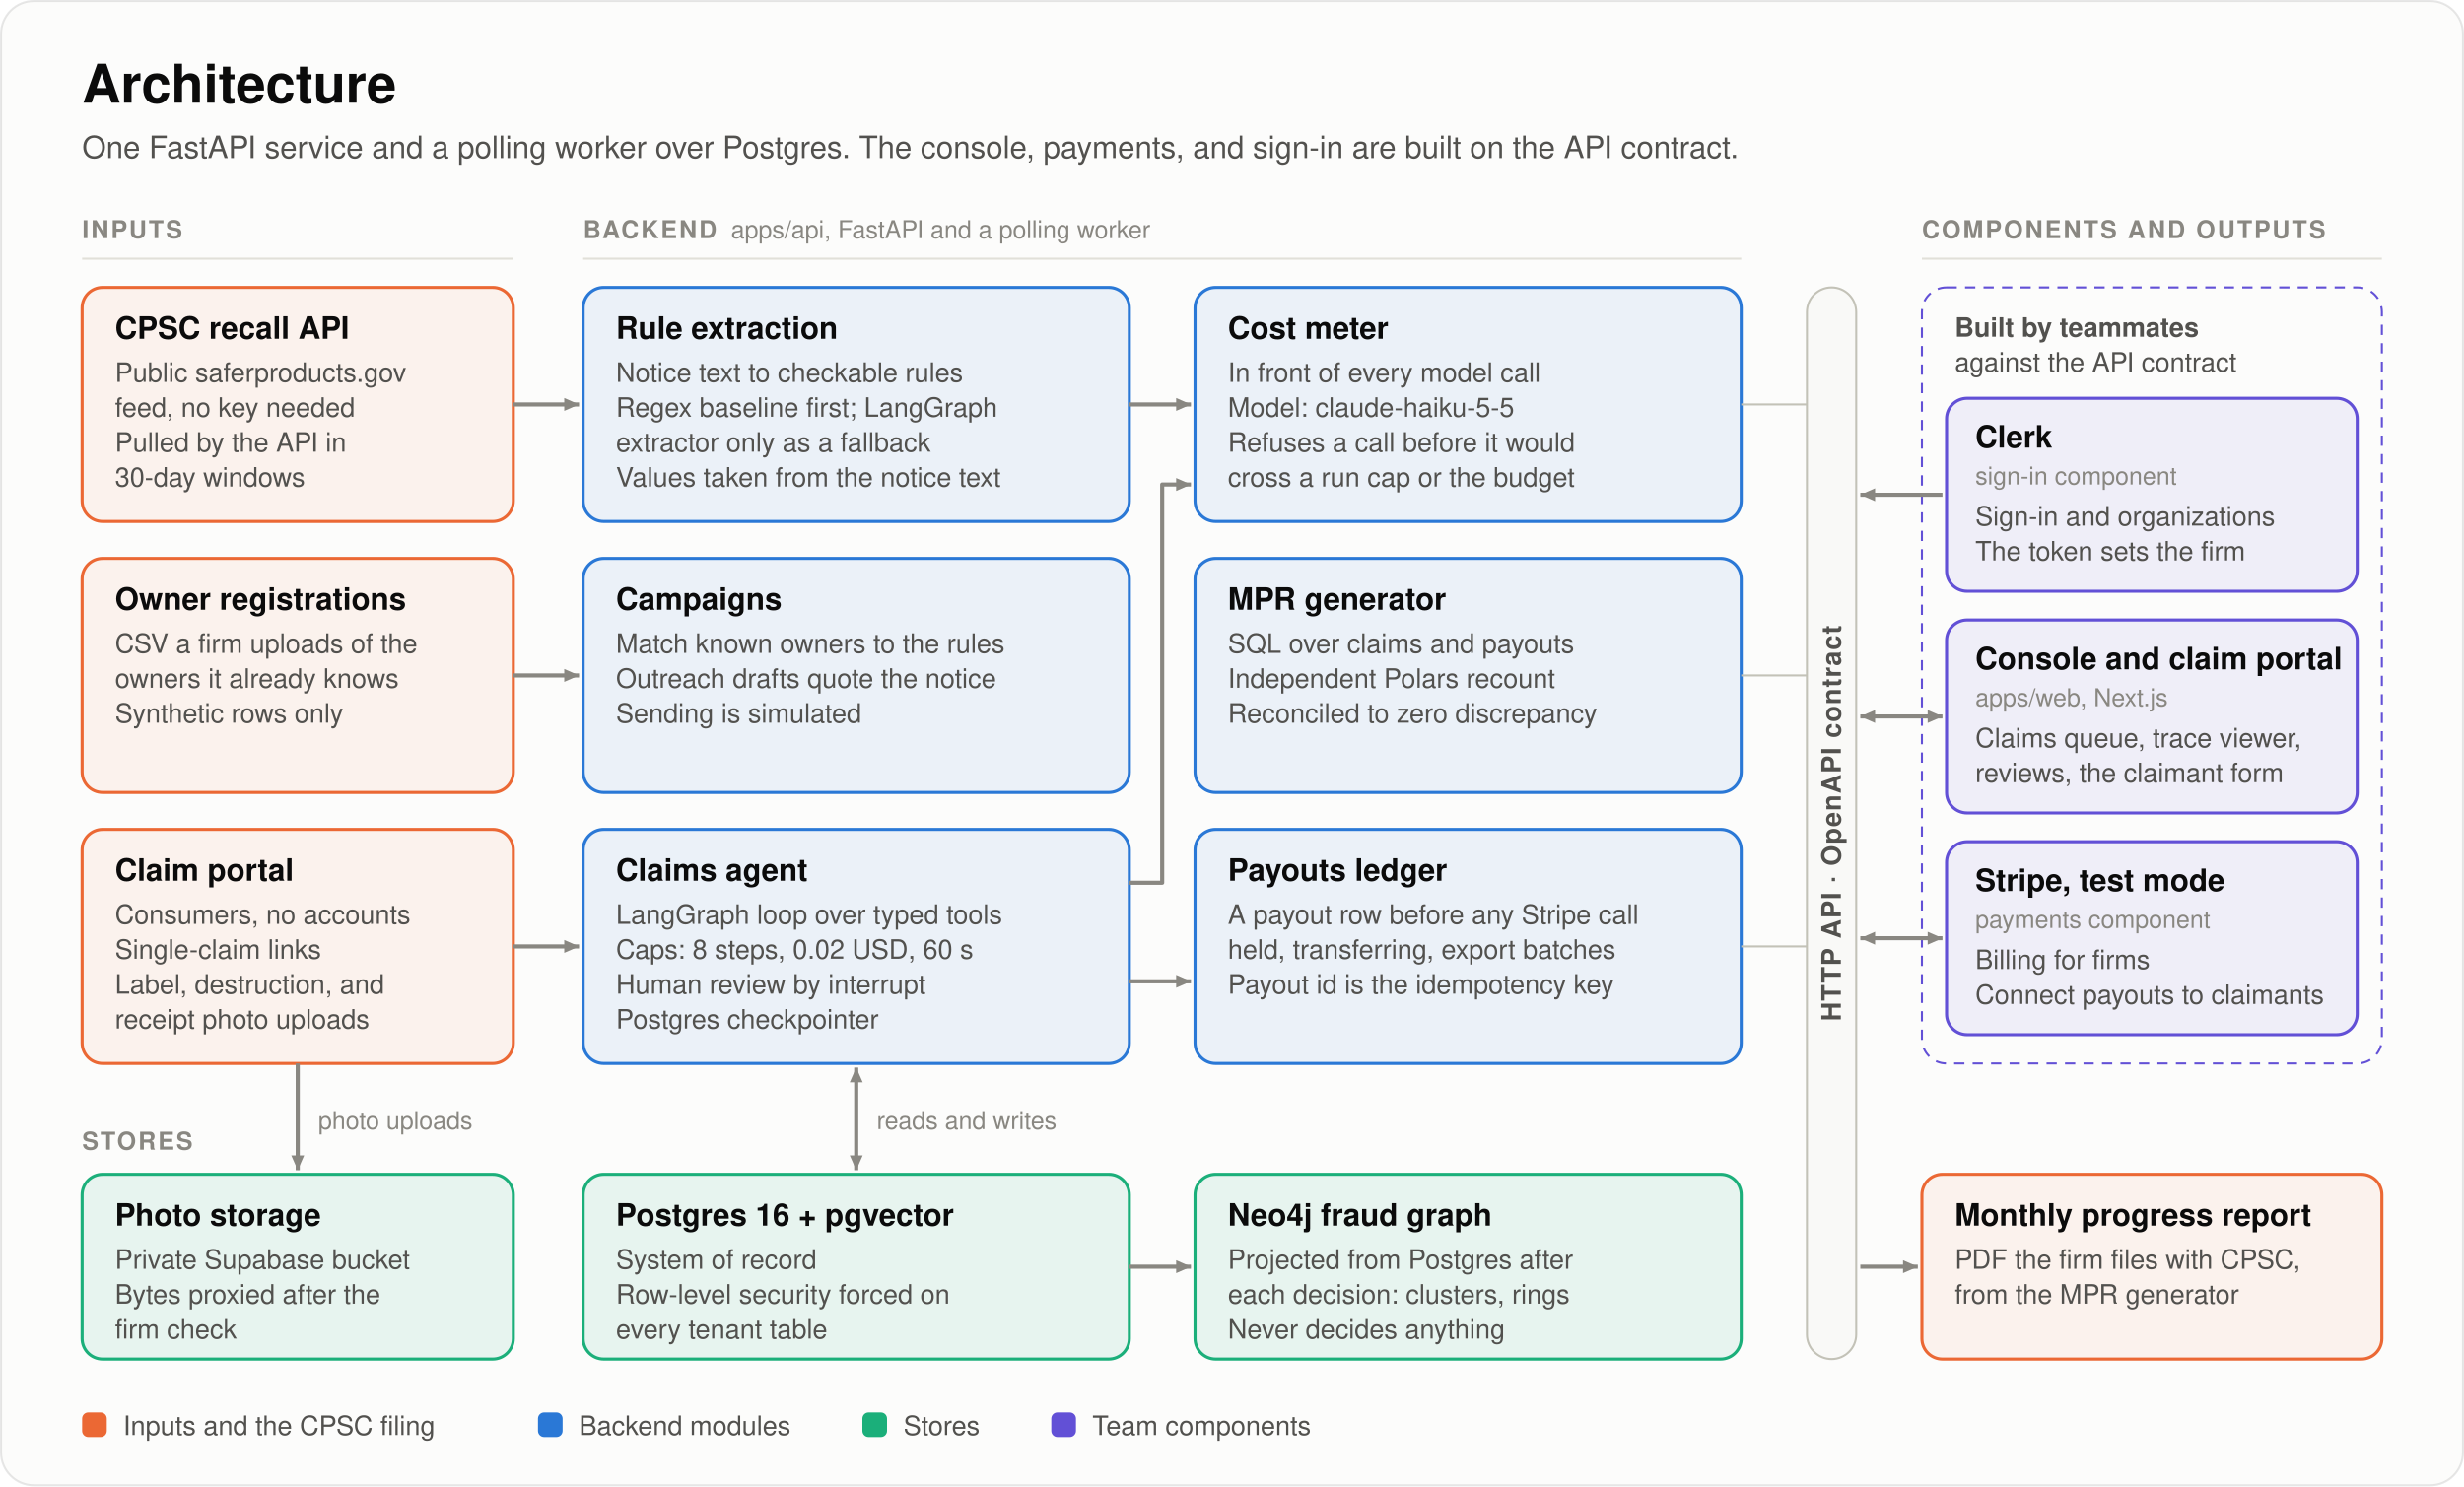
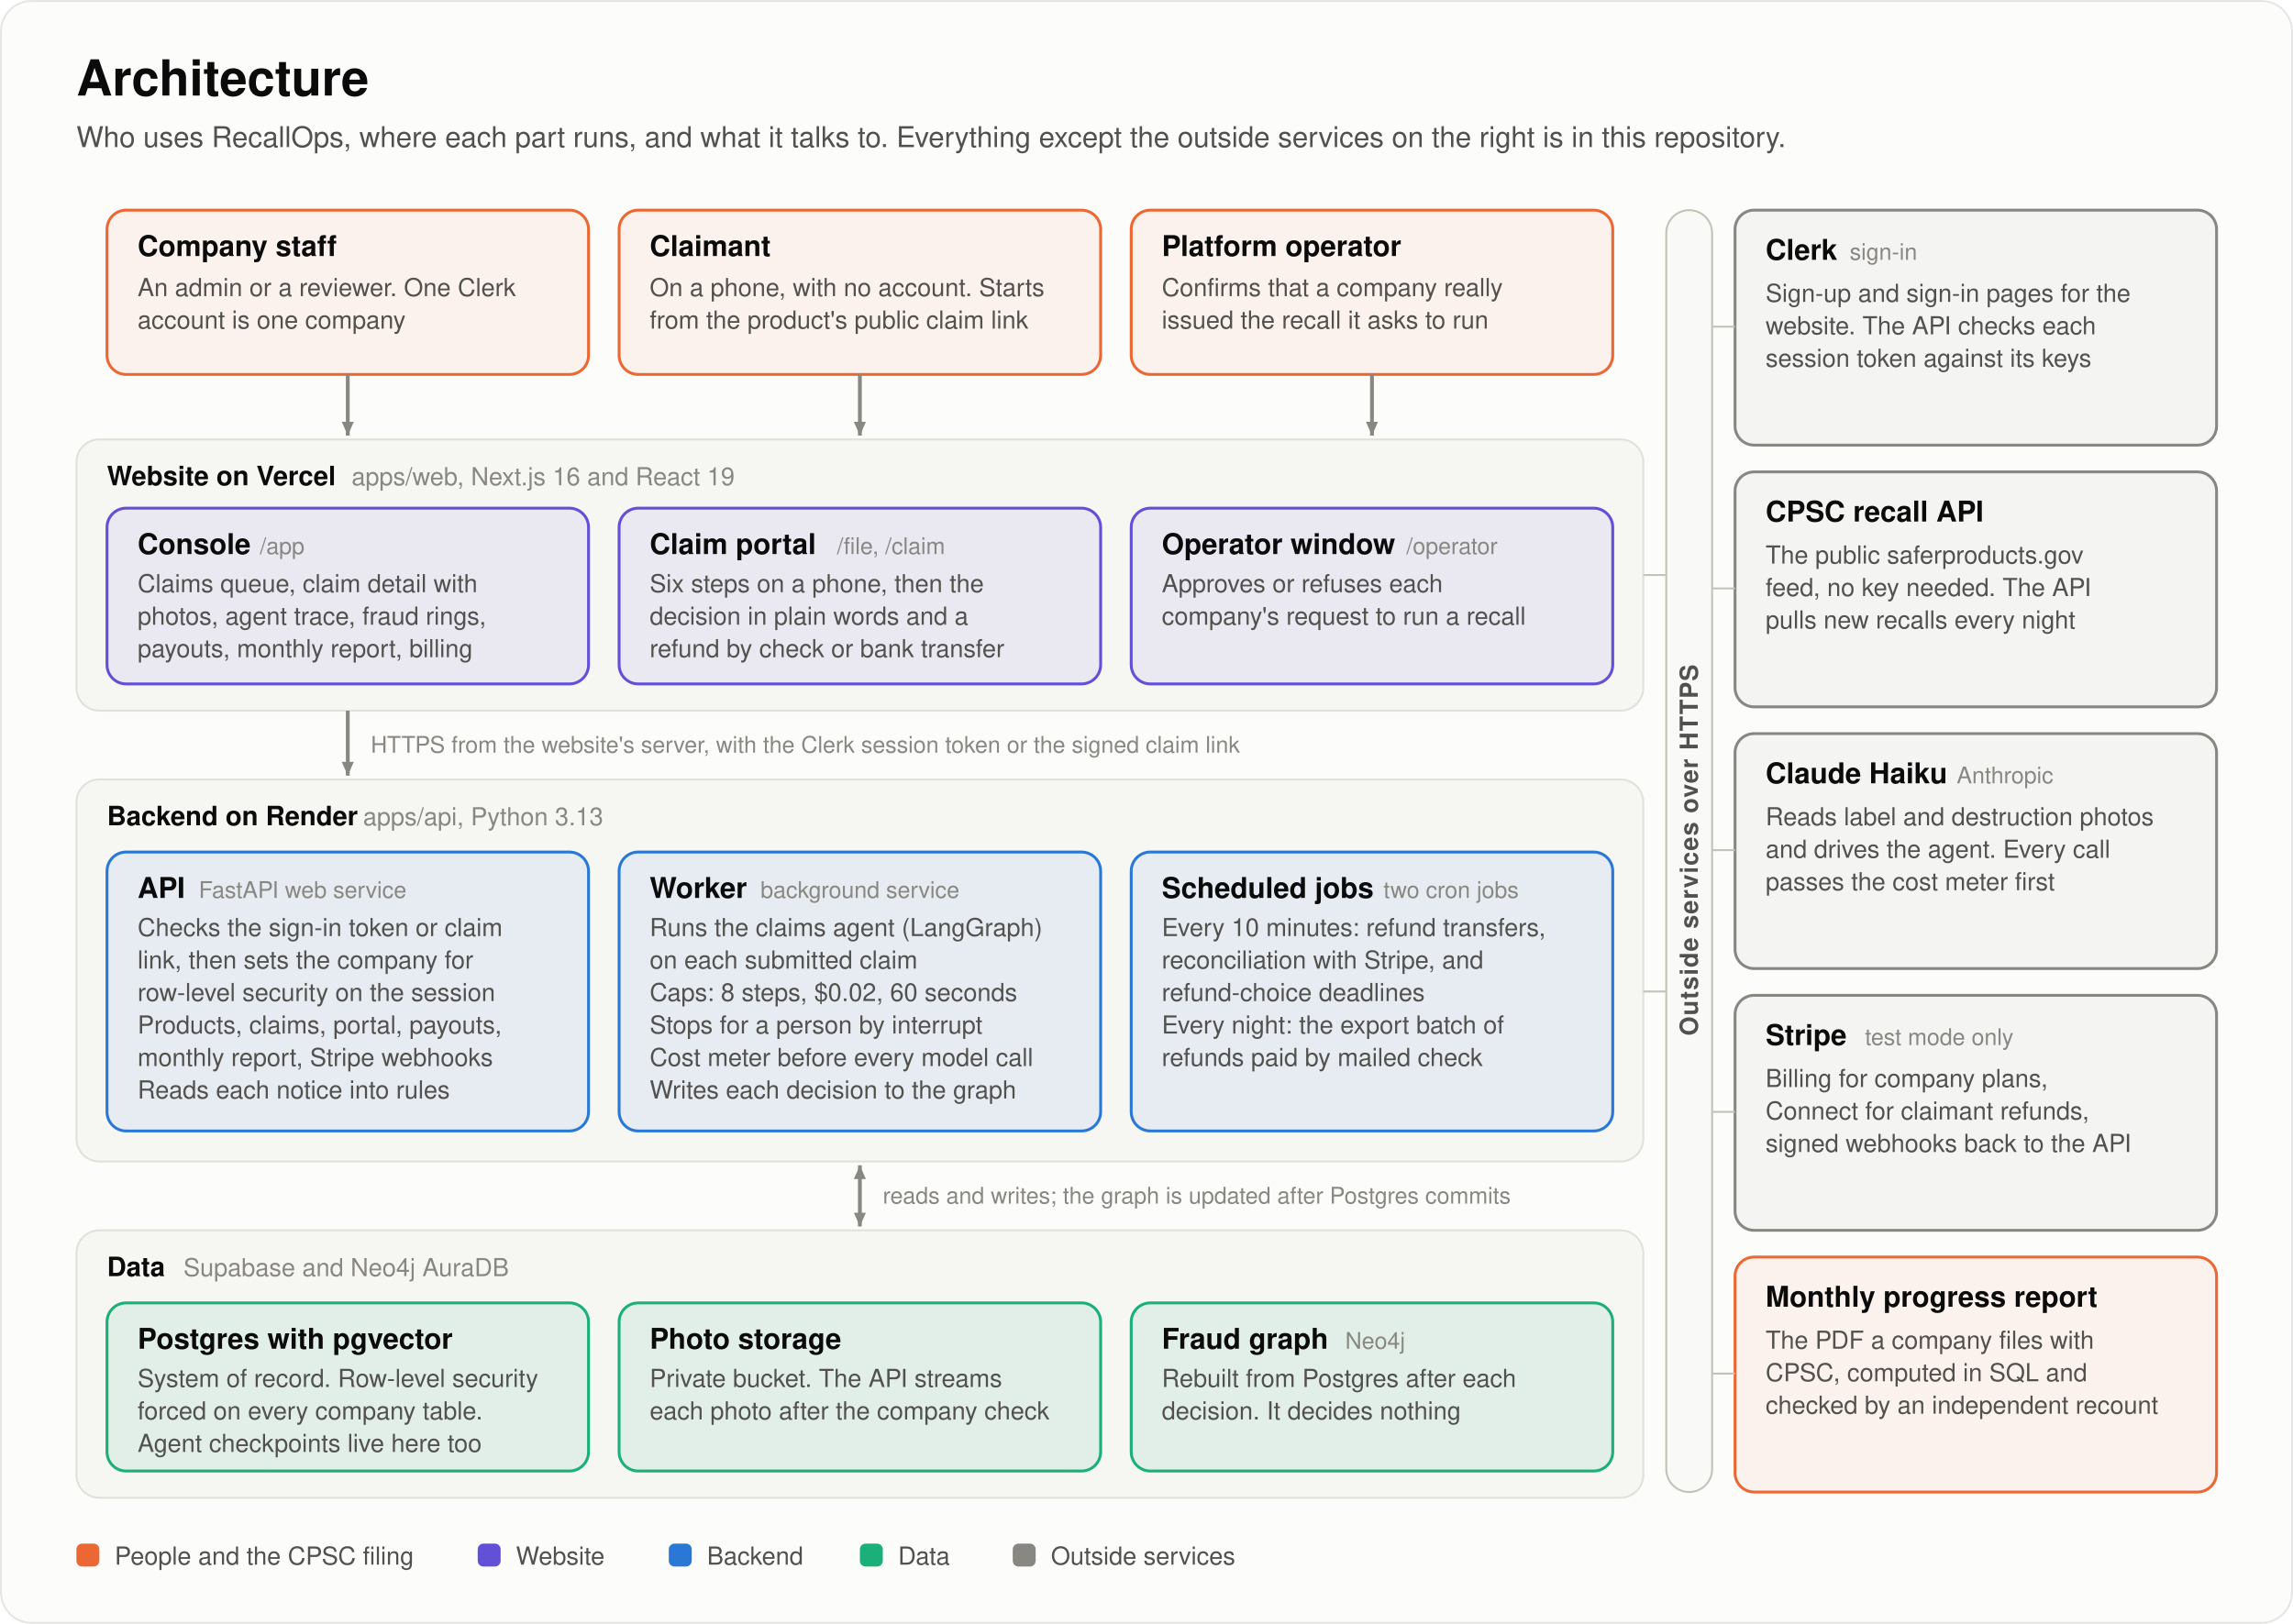
- <svg xmlns="http://www.w3.org/2000/svg" width="1200" height="724" viewBox="0 0 1200 724" role="img" aria-labelledby="title desc">
+ <svg xmlns="http://www.w3.org/2000/svg" width="1200" height="850" viewBox="0 0 1200 850" role="img" aria-labelledby="title desc">
  <defs>
    <marker id="ah" viewBox="0 0 10 10" refX="9" refY="5" markerUnits="userSpaceOnUse" markerWidth="9" markerHeight="9" orient="auto">
      <path class="ahead" d="M1,1.5 L9,5 L1,8.5 Z" />
    </marker>
    <marker id="at" viewBox="0 0 10 10" refX="1" refY="5" markerUnits="userSpaceOnUse" markerWidth="9" markerHeight="9" orient="auto">
      <path class="ahead" d="M9,1.5 L1,5 L9,8.5 Z" />
    </marker>
  </defs>
  <style>
    text { font-family: system-ui, -apple-system, "Segoe UI", Helvetica, Arial, sans-serif; }
    .card { fill: #fcfcfb; stroke: rgba(11,11,11,0.10); stroke-width: 1; }
+     .band { fill: #f6f6f3; stroke: #e1e0d9; stroke-width: 1; }
    .ink { fill: #0b0b0b; }
    .ink2 { fill: #52514e; }
    .mut { fill: #898781; }
-     .rule { stroke: #e1e0d9; stroke-width: 1; fill: none; }
    .hair { stroke: #c3c2b7; stroke-width: 1; fill: none; }
    .flow { stroke: #898781; stroke-width: 2; fill: none; stroke-linejoin: round; }
    .ahead { fill: #898781; }
    .bus { fill: #f9f9f7; stroke: #c3c2b7; stroke-width: 1; }
    .t-in { fill: #eb6834; fill-opacity: 0.07; stroke: #eb6834; stroke-width: 1.5; }
+     .t-web { fill: #6250d6; fill-opacity: 0.08; stroke: #6250d6; stroke-width: 1.5; }
    .t-be { fill: #2a78d6; fill-opacity: 0.08; stroke: #2a78d6; stroke-width: 1.5; }
    .t-st { fill: #1baf7a; fill-opacity: 0.09; stroke: #1baf7a; stroke-width: 1.5; }
-     .t-tm { fill: #6250d6; fill-opacity: 0.08; stroke: #6250d6; stroke-width: 1.5; }
-     .grp { fill: none; stroke: #6250d6; stroke-width: 1; stroke-dasharray: 5 4; }
+     .t-ex { fill: #898781; fill-opacity: 0.07; stroke: #898781; stroke-width: 1.5; }
    .s-in { fill: #eb6834; }
+     .s-web { fill: #6250d6; }
    .s-be { fill: #2a78d6; }
    .s-st { fill: #1baf7a; }
-     .s-tm { fill: #6250d6; }
+     .s-ex { fill: #898781; }
    @media (prefers-color-scheme: dark) {
      .card { fill: #1a1a19; stroke: rgba(255,255,255,0.10); }
+       .band { fill: #141413; stroke: #2c2c2a; }
      .ink { fill: #f0efec; }
      .ink2 { fill: #c3c2b7; }
      .mut { fill: #898781; }
-       .rule { stroke: #2c2c2a; }
      .hair { stroke: #383835; }
      .flow { stroke: #898781; }
      .ahead { fill: #898781; }
      .bus { fill: #0d0d0d; stroke: #383835; }
      .t-in { fill: #d95926; fill-opacity: 0.14; stroke: #d95926; }
+       .t-web { fill: #9085e9; fill-opacity: 0.13; stroke: #9085e9; }
      .t-be { fill: #3987e5; fill-opacity: 0.13; stroke: #3987e5; }
      .t-st { fill: #199e70; fill-opacity: 0.14; stroke: #199e70; }
-       .t-tm { fill: #9085e9; fill-opacity: 0.13; stroke: #9085e9; }
-       .grp { stroke: #9085e9; }
+       .t-ex { fill: #898781; fill-opacity: 0.14; stroke: #a3a29b; }
      .s-in { fill: #d95926; }
+       .s-web { fill: #9085e9; }
      .s-be { fill: #3987e5; }
      .s-st { fill: #199e70; }
-       .s-tm { fill: #9085e9; }
+       .s-ex { fill: #a3a29b; }
    }
  </style>
-   <rect class="card" x="0.5" y="0.5" width="1199" height="723" rx="16" />
+   <rect class="card" x="0.5" y="0.5" width="1199" height="849" rx="16" />
  <text class="ink" x="40" y="50" font-size="26" font-weight="600">Architecture</text>
-   <text class="ink2" x="40" y="77" font-size="15">One FastAPI service and a polling worker over Postgres. The console, payments, and sign-in are built on the API contract.</text>
-   <text class="mut" x="40" y="116" font-size="12" font-weight="600" letter-spacing="1">INPUTS</text>
-   <line class="rule" x1="40" y1="126" x2="250" y2="126" />
-   <text class="mut" x="284" y="116" font-size="12" font-weight="600" letter-spacing="1">BACKEND</text>
-   <text class="mut" x="356" y="116" font-size="12">apps/api, FastAPI and a polling worker</text>
-   <line class="rule" x1="284" y1="126" x2="848" y2="126" />
-   <text class="mut" x="936" y="116" font-size="12" font-weight="600" letter-spacing="1">COMPONENTS AND OUTPUTS</text>
-   <line class="rule" x1="936" y1="126" x2="1160" y2="126" />
-   <rect class="t-in" x="40" y="140" width="210" height="114" rx="10" />
-   <text class="ink" x="56" y="165" font-size="15" font-weight="600">CPSC recall API</text>
-   <text class="ink2" x="56" y="186" font-size="13">Public saferproducts.gov</text>
-   <text class="ink2" x="56" y="203" font-size="13">feed, no key needed</text>
-   <text class="ink2" x="56" y="220" font-size="13">Pulled by the API in</text>
-   <text class="ink2" x="56" y="237" font-size="13">30-day windows</text>
-   <rect class="t-in" x="40" y="272" width="210" height="114" rx="10" />
-   <text class="ink" x="56" y="297" font-size="15" font-weight="600">Owner registrations</text>
-   <text class="ink2" x="56" y="318" font-size="13">CSV a firm uploads of the</text>
-   <text class="ink2" x="56" y="335" font-size="13">owners it already knows</text>
-   <text class="ink2" x="56" y="352" font-size="13">Synthetic rows only</text>
-   <rect class="t-in" x="40" y="404" width="210" height="114" rx="10" />
-   <text class="ink" x="56" y="429" font-size="15" font-weight="600">Claim portal</text>
-   <text class="ink2" x="56" y="450" font-size="13">Consumers, no accounts</text>
-   <text class="ink2" x="56" y="467" font-size="13">Single-claim links</text>
-   <text class="ink2" x="56" y="484" font-size="13">Label, destruction, and</text>
-   <text class="ink2" x="56" y="501" font-size="13">receipt photo uploads</text>
-   <rect class="t-be" x="284" y="140" width="266" height="114" rx="10" />
-   <text class="ink" x="300" y="165" font-size="15" font-weight="600">Rule extraction</text>
-   <text class="ink2" x="300" y="186" font-size="13">Notice text to checkable rules</text>
-   <text class="ink2" x="300" y="203" font-size="13">Regex baseline first; LangGraph</text>
-   <text class="ink2" x="300" y="220" font-size="13">extractor only as a fallback</text>
-   <text class="ink2" x="300" y="237" font-size="13">Values taken from the notice text</text>
-   <rect class="t-be" x="284" y="272" width="266" height="114" rx="10" />
-   <text class="ink" x="300" y="297" font-size="15" font-weight="600">Campaigns</text>
-   <text class="ink2" x="300" y="318" font-size="13">Match known owners to the rules</text>
-   <text class="ink2" x="300" y="335" font-size="13">Outreach drafts quote the notice</text>
-   <text class="ink2" x="300" y="352" font-size="13">Sending is simulated</text>
-   <rect class="t-be" x="284" y="404" width="266" height="114" rx="10" />
-   <text class="ink" x="300" y="429" font-size="15" font-weight="600">Claims agent</text>
-   <text class="ink2" x="300" y="450" font-size="13">LangGraph loop over typed tools</text>
-   <text class="ink2" x="300" y="467" font-size="13">Caps: 8 steps, 0.02 USD, 60 s</text>
-   <text class="ink2" x="300" y="484" font-size="13">Human review by interrupt</text>
-   <text class="ink2" x="300" y="501" font-size="13">Postgres checkpointer</text>
-   <rect class="t-be" x="582" y="140" width="266" height="114" rx="10" />
-   <text class="ink" x="598" y="165" font-size="15" font-weight="600">Cost meter</text>
-   <text class="ink2" x="598" y="186" font-size="13">In front of every model call</text>
-   <text class="ink2" x="598" y="203" font-size="13">Model: claude-haiku-5-5</text>
-   <text class="ink2" x="598" y="220" font-size="13">Refuses a call before it would</text>
-   <text class="ink2" x="598" y="237" font-size="13">cross a run cap or the budget</text>
-   <rect class="t-be" x="582" y="272" width="266" height="114" rx="10" />
-   <text class="ink" x="598" y="297" font-size="15" font-weight="600">MPR generator</text>
-   <text class="ink2" x="598" y="318" font-size="13">SQL over claims and payouts</text>
-   <text class="ink2" x="598" y="335" font-size="13">Independent Polars recount</text>
-   <text class="ink2" x="598" y="352" font-size="13">Reconciled to zero discrepancy</text>
-   <rect class="t-be" x="582" y="404" width="266" height="114" rx="10" />
-   <text class="ink" x="598" y="429" font-size="15" font-weight="600">Payouts ledger</text>
-   <text class="ink2" x="598" y="450" font-size="13">A payout row before any Stripe call</text>
-   <text class="ink2" x="598" y="467" font-size="13">held, transferring, export batches</text>
-   <text class="ink2" x="598" y="484" font-size="13">Payout id is the idempotency key</text>
-   <text class="mut" x="40" y="560" font-size="12" font-weight="600" letter-spacing="1">STORES</text>
-   <rect class="t-st" x="40" y="572" width="210" height="90" rx="10" />
-   <text class="ink" x="56" y="597" font-size="15" font-weight="600">Photo storage</text>
-   <text class="ink2" x="56" y="618" font-size="13">Private Supabase bucket</text>
-   <text class="ink2" x="56" y="635" font-size="13">Bytes proxied after the</text>
-   <text class="ink2" x="56" y="652" font-size="13">firm check</text>
-   <rect class="t-st" x="284" y="572" width="266" height="90" rx="10" />
-   <text class="ink" x="300" y="597" font-size="15" font-weight="600">Postgres 16 + pgvector</text>
-   <text class="ink2" x="300" y="618" font-size="13">System of record</text>
-   <text class="ink2" x="300" y="635" font-size="13">Row-level security forced on</text>
-   <text class="ink2" x="300" y="652" font-size="13">every tenant table</text>
-   <rect class="t-st" x="582" y="572" width="266" height="90" rx="10" />
-   <text class="ink" x="598" y="597" font-size="15" font-weight="600">Neo4j fraud graph</text>
-   <text class="ink2" x="598" y="618" font-size="13">Projected from Postgres after</text>
-   <text class="ink2" x="598" y="635" font-size="13">each decision: clusters, rings</text>
-   <text class="ink2" x="598" y="652" font-size="13">Never decides anything</text>
-   <rect class="bus" x="880" y="140" width="24" height="522" rx="12" />
-   <text class="ink2" font-size="13" font-weight="600" letter-spacing="0.5" text-anchor="middle" transform="translate(896.5 401) rotate(-90)">HTTP API  ·  OpenAPI contract</text>
-   <line class="hair" x1="848" y1="197" x2="880" y2="197" />
-   <line class="hair" x1="848" y1="329" x2="880" y2="329" />
-   <line class="hair" x1="848" y1="461" x2="880" y2="461" />
-   <rect class="grp" x="936" y="140" width="224" height="378" rx="12" />
-   <text class="ink2" x="952" y="164" font-size="13" font-weight="600">Built by teammates</text>
-   <text class="ink2" x="952" y="181" font-size="13">against the API contract</text>
-   <rect class="t-tm" x="948" y="194" width="200" height="94" rx="10" />
-   <text class="ink" x="962" y="218" font-size="15" font-weight="600">Clerk</text>
-   <text class="mut" x="962" y="236" font-size="12">sign-in component</text>
-   <text class="ink2" x="962" y="256" font-size="13">Sign-in and organizations</text>
-   <text class="ink2" x="962" y="273" font-size="13">The token sets the firm</text>
-   <rect class="t-tm" x="948" y="302" width="200" height="94" rx="10" />
-   <text class="ink" x="962" y="326" font-size="15" font-weight="600">Console and claim portal</text>
-   <text class="mut" x="962" y="344" font-size="12">apps/web, Next.js</text>
-   <text class="ink2" x="962" y="364" font-size="13">Claims queue, trace viewer,</text>
-   <text class="ink2" x="962" y="381" font-size="13">reviews, the claimant form</text>
-   <rect class="t-tm" x="948" y="410" width="200" height="94" rx="10" />
-   <text class="ink" x="962" y="434" font-size="15" font-weight="600">Stripe, test mode</text>
-   <text class="mut" x="962" y="452" font-size="12">payments component</text>
-   <text class="ink2" x="962" y="472" font-size="13">Billing for firms</text>
-   <text class="ink2" x="962" y="489" font-size="13">Connect payouts to claimants</text>
-   <rect class="t-in" x="936" y="572" width="224" height="90" rx="10" />
-   <text class="ink" x="952" y="597" font-size="15" font-weight="600">Monthly progress report</text>
-   <text class="ink2" x="952" y="618" font-size="13">PDF the firm files with CPSC,</text>
-   <text class="ink2" x="952" y="635" font-size="13">from the MPR generator</text>
-   <path class="flow" d="M250 197 H282" marker-end="url(#ah)" />
-   <path class="flow" d="M250 329 H282" marker-end="url(#ah)" />
-   <path class="flow" d="M250 461 H282" marker-end="url(#ah)" />
-   <path class="flow" d="M145 518 V570" marker-end="url(#ah)" />
-   <text class="mut" x="155" y="550" font-size="12">photo uploads</text>
-   <path class="flow" d="M550 197 H580" marker-end="url(#ah)" />
-   <path class="flow" d="M550 430 H566 V236 H580" marker-end="url(#ah)" />
-   <path class="flow" d="M550 478 H580" marker-end="url(#ah)" />
-   <path class="flow" d="M417 520 V570" marker-start="url(#at)" marker-end="url(#ah)" />
-   <text class="mut" x="427" y="550" font-size="12">reads and writes</text>
-   <path class="flow" d="M550 617 H580" marker-end="url(#ah)" />
-   <path class="flow" d="M946 241 H906" marker-end="url(#ah)" />
-   <path class="flow" d="M906 349 H946" marker-start="url(#at)" marker-end="url(#ah)" />
-   <path class="flow" d="M906 457 H946" marker-start="url(#at)" marker-end="url(#ah)" />
-   <path class="flow" d="M906 617 H934" marker-end="url(#ah)" />
+   <text class="ink2" x="40" y="77" font-size="15">Who uses RecallOps, where each part runs, and what it talks to. Everything except the outside services on the right is in this repository.</text>
+   <rect class="t-in" x="56" y="110" width="252" height="86" rx="10" />
+   <text class="ink" x="72" y="134" font-size="15" font-weight="600">Company staff</text>
+   <text class="ink2" x="72" y="155" font-size="13">An admin or a reviewer. One Clerk</text>
+   <text class="ink2" x="72" y="172" font-size="13">account is one company</text>
+   <rect class="t-in" x="324" y="110" width="252" height="86" rx="10" />
+   <text class="ink" x="340" y="134" font-size="15" font-weight="600">Claimant</text>
+   <text class="ink2" x="340" y="155" font-size="13">On a phone, with no account. Starts</text>
+   <text class="ink2" x="340" y="172" font-size="13">from the product's public claim link</text>
+   <rect class="t-in" x="592" y="110" width="252" height="86" rx="10" />
+   <text class="ink" x="608" y="134" font-size="15" font-weight="600">Platform operator</text>
+   <text class="ink2" x="608" y="155" font-size="13">Confirms that a company really</text>
+   <text class="ink2" x="608" y="172" font-size="13">issued the recall it asks to run</text>
+   <path class="flow" d="M182 196 V228" marker-end="url(#ah)" />
+   <path class="flow" d="M450 196 V228" marker-end="url(#ah)" />
+   <path class="flow" d="M718 196 V228" marker-end="url(#ah)" />
+   <rect class="band" x="40" y="230" width="820" height="142" rx="12" />
+   <text class="ink" x="56" y="254" font-size="14" font-weight="600">Website on Vercel</text>
+   <text class="mut" x="184" y="254" font-size="13">apps/web, Next.js 16 and React 19</text>
+   <rect class="t-web" x="56" y="266" width="252" height="92" rx="10" />
+   <text class="ink" x="72" y="290" font-size="15" font-weight="600">Console</text>
+   <text class="mut" x="136" y="290" font-size="12">/app</text>
+   <text class="ink2" x="72" y="310" font-size="13">Claims queue, claim detail with</text>
+   <text class="ink2" x="72" y="327" font-size="13">photos, agent trace, fraud rings,</text>
+   <text class="ink2" x="72" y="344" font-size="13">payouts, monthly report, billing</text>
+   <rect class="t-web" x="324" y="266" width="252" height="92" rx="10" />
+   <text class="ink" x="340" y="290" font-size="15" font-weight="600">Claim portal</text>
+   <text class="mut" x="438" y="290" font-size="12">/file, /claim</text>
+   <text class="ink2" x="340" y="310" font-size="13">Six steps on a phone, then the</text>
+   <text class="ink2" x="340" y="327" font-size="13">decision in plain words and a</text>
+   <text class="ink2" x="340" y="344" font-size="13">refund by check or bank transfer</text>
+   <rect class="t-web" x="592" y="266" width="252" height="92" rx="10" />
+   <text class="ink" x="608" y="290" font-size="15" font-weight="600">Operator window</text>
+   <text class="mut" x="736" y="290" font-size="12">/operator</text>
+   <text class="ink2" x="608" y="310" font-size="13">Approves or refuses each</text>
+   <text class="ink2" x="608" y="327" font-size="13">company's request to run a recall</text>
+   <path class="flow" d="M182 372 V406" marker-end="url(#ah)" />
+   <text class="mut" x="194" y="394" font-size="12">HTTPS from the website's server, with the Clerk session token or the signed claim link</text>
+   <rect class="band" x="40" y="408" width="820" height="200" rx="12" />
+   <text class="ink" x="56" y="432" font-size="14" font-weight="600">Backend on Render</text>
+   <text class="mut" x="190" y="432" font-size="13">apps/api, Python 3.13</text>
+   <rect class="t-be" x="56" y="446" width="252" height="146" rx="10" />
+   <text class="ink" x="72" y="470" font-size="15" font-weight="600">API</text>
+   <text class="mut" x="104" y="470" font-size="12">FastAPI web service</text>
+   <text class="ink2" x="72" y="490" font-size="13">Checks the sign-in token or claim</text>
+   <text class="ink2" x="72" y="507" font-size="13">link, then sets the company for</text>
+   <text class="ink2" x="72" y="524" font-size="13">row-level security on the session</text>
+   <text class="ink2" x="72" y="541" font-size="13">Products, claims, portal, payouts,</text>
+   <text class="ink2" x="72" y="558" font-size="13">monthly report, Stripe webhooks</text>
+   <text class="ink2" x="72" y="575" font-size="13">Reads each notice into rules</text>
+   <rect class="t-be" x="324" y="446" width="252" height="146" rx="10" />
+   <text class="ink" x="340" y="470" font-size="15" font-weight="600">Worker</text>
+   <text class="mut" x="398" y="470" font-size="12">background service</text>
+   <text class="ink2" x="340" y="490" font-size="13">Runs the claims agent (LangGraph)</text>
+   <text class="ink2" x="340" y="507" font-size="13">on each submitted claim</text>
+   <text class="ink2" x="340" y="524" font-size="13">Caps: 8 steps, $0.02, 60 seconds</text>
+   <text class="ink2" x="340" y="541" font-size="13">Stops for a person by interrupt</text>
+   <text class="ink2" x="340" y="558" font-size="13">Cost meter before every model call</text>
+   <text class="ink2" x="340" y="575" font-size="13">Writes each decision to the graph</text>
+   <rect class="t-be" x="592" y="446" width="252" height="146" rx="10" />
+   <text class="ink" x="608" y="470" font-size="15" font-weight="600">Scheduled jobs</text>
+   <text class="mut" x="724" y="470" font-size="12">two cron jobs</text>
+   <text class="ink2" x="608" y="490" font-size="13">Every 10 minutes: refund transfers,</text>
+   <text class="ink2" x="608" y="507" font-size="13">reconciliation with Stripe, and</text>
+   <text class="ink2" x="608" y="524" font-size="13">refund-choice deadlines</text>
+   <text class="ink2" x="608" y="541" font-size="13">Every night: the export batch of</text>
+   <text class="ink2" x="608" y="558" font-size="13">refunds paid by mailed check</text>
+   <path class="flow" d="M450 610 V642" marker-start="url(#at)" marker-end="url(#ah)" />
+   <text class="mut" x="462" y="630" font-size="12">reads and writes; the graph is updated after Postgres commits</text>
+   <rect class="band" x="40" y="644" width="820" height="140" rx="12" />
+   <text class="ink" x="56" y="668" font-size="14" font-weight="600">Data</text>
+   <text class="mut" x="96" y="668" font-size="13">Supabase and Neo4j AuraDB</text>
+   <rect class="t-st" x="56" y="682" width="252" height="88" rx="10" />
+   <text class="ink" x="72" y="706" font-size="15" font-weight="600">Postgres with pgvector</text>
+   <text class="ink2" x="72" y="726" font-size="13">System of record. Row-level security</text>
+   <text class="ink2" x="72" y="743" font-size="13">forced on every company table.</text>
+   <text class="ink2" x="72" y="760" font-size="13">Agent checkpoints live here too</text>
+   <rect class="t-st" x="324" y="682" width="252" height="88" rx="10" />
+   <text class="ink" x="340" y="706" font-size="15" font-weight="600">Photo storage</text>
+   <text class="ink2" x="340" y="726" font-size="13">Private bucket. The API streams</text>
+   <text class="ink2" x="340" y="743" font-size="13">each photo after the company check</text>
+   <rect class="t-st" x="592" y="682" width="252" height="88" rx="10" />
+   <text class="ink" x="608" y="706" font-size="15" font-weight="600">Fraud graph</text>
+   <text class="mut" x="704" y="706" font-size="12">Neo4j</text>
+   <text class="ink2" x="608" y="726" font-size="13">Rebuilt from Postgres after each</text>
+   <text class="ink2" x="608" y="743" font-size="13">decision. It decides nothing</text>
+   <rect class="bus" x="872" y="110" width="24" height="671" rx="12" />
+   <text class="ink2" font-size="13" font-weight="600" letter-spacing="0.5" text-anchor="middle" transform="translate(888.5 445) rotate(-90)">Outside services over HTTPS</text>
+   <line class="hair" x1="860" y1="301" x2="872" y2="301" />
+   <line class="hair" x1="860" y1="519" x2="872" y2="519" />
+   <rect class="t-ex" x="908" y="110" width="252" height="123" rx="10" />
+   <text class="ink" x="924" y="136" font-size="15" font-weight="600">Clerk</text>
+   <text class="mut" x="968" y="136" font-size="12">sign-in</text>
+   <text class="ink2" x="924" y="158" font-size="13">Sign-up and sign-in pages for the</text>
+   <text class="ink2" x="924" y="175" font-size="13">website. The API checks each</text>
+   <text class="ink2" x="924" y="192" font-size="13">session token against its keys</text>
+   <rect class="t-ex" x="908" y="247" width="252" height="123" rx="10" />
+   <text class="ink" x="924" y="273" font-size="15" font-weight="600">CPSC recall API</text>
+   <text class="ink2" x="924" y="295" font-size="13">The public saferproducts.gov</text>
+   <text class="ink2" x="924" y="312" font-size="13">feed, no key needed. The API</text>
+   <text class="ink2" x="924" y="329" font-size="13">pulls new recalls every night</text>
+   <rect class="t-ex" x="908" y="384" width="252" height="123" rx="10" />
+   <text class="ink" x="924" y="410" font-size="15" font-weight="600">Claude Haiku</text>
+   <text class="mut" x="1024" y="410" font-size="12">Anthropic</text>
+   <text class="ink2" x="924" y="432" font-size="13">Reads label and destruction photos</text>
+   <text class="ink2" x="924" y="449" font-size="13">and drives the agent. Every call</text>
+   <text class="ink2" x="924" y="466" font-size="13">passes the cost meter first</text>
+   <rect class="t-ex" x="908" y="521" width="252" height="123" rx="10" />
+   <text class="ink" x="924" y="547" font-size="15" font-weight="600">Stripe</text>
+   <text class="mut" x="976" y="547" font-size="12">test mode only</text>
+   <text class="ink2" x="924" y="569" font-size="13">Billing for company plans,</text>
+   <text class="ink2" x="924" y="586" font-size="13">Connect for claimant refunds,</text>
+   <text class="ink2" x="924" y="603" font-size="13">signed webhooks back to the API</text>
+   <rect class="t-in" x="908" y="658" width="252" height="123" rx="10" />
+   <text class="ink" x="924" y="684" font-size="15" font-weight="600">Monthly progress report</text>
+   <text class="ink2" x="924" y="706" font-size="13">The PDF a company files with</text>
+   <text class="ink2" x="924" y="723" font-size="13">CPSC, computed in SQL and</text>
+   <text class="ink2" x="924" y="740" font-size="13">checked by an independent recount</text>
+   <line class="hair" x1="896" y1="171" x2="908" y2="171" />
+   <line class="hair" x1="896" y1="308" x2="908" y2="308" />
+   <line class="hair" x1="896" y1="445" x2="908" y2="445" />
+   <line class="hair" x1="896" y1="582" x2="908" y2="582" />
+   <line class="hair" x1="896" y1="719" x2="908" y2="719" />
  <g font-size="13">
-     <rect class="s-in" x="40" y="688" width="12" height="12" rx="3" />
-     <text class="ink2" x="60" y="699">Inputs and the CPSC filing</text>
-     <rect class="s-be" x="262" y="688" width="12" height="12" rx="3" />
-     <text class="ink2" x="282" y="699">Backend modules</text>
-     <rect class="s-st" x="420" y="688" width="12" height="12" rx="3" />
-     <text class="ink2" x="440" y="699">Stores</text>
-     <rect class="s-tm" x="512" y="688" width="12" height="12" rx="3" />
-     <text class="ink2" x="532" y="699">Team components</text>
+     <rect class="s-in" x="40" y="808" width="12" height="12" rx="3" />
+     <text class="ink2" x="60" y="819">People and the CPSC filing</text>
+     <rect class="s-web" x="250" y="808" width="12" height="12" rx="3" />
+     <text class="ink2" x="270" y="819">Website</text>
+     <rect class="s-be" x="350" y="808" width="12" height="12" rx="3" />
+     <text class="ink2" x="370" y="819">Backend</text>
+     <rect class="s-st" x="450" y="808" width="12" height="12" rx="3" />
+     <text class="ink2" x="470" y="819">Data</text>
+     <rect class="s-ex" x="530" y="808" width="12" height="12" rx="3" />
+     <text class="ink2" x="550" y="819">Outside services</text>
  </g>
</svg>
